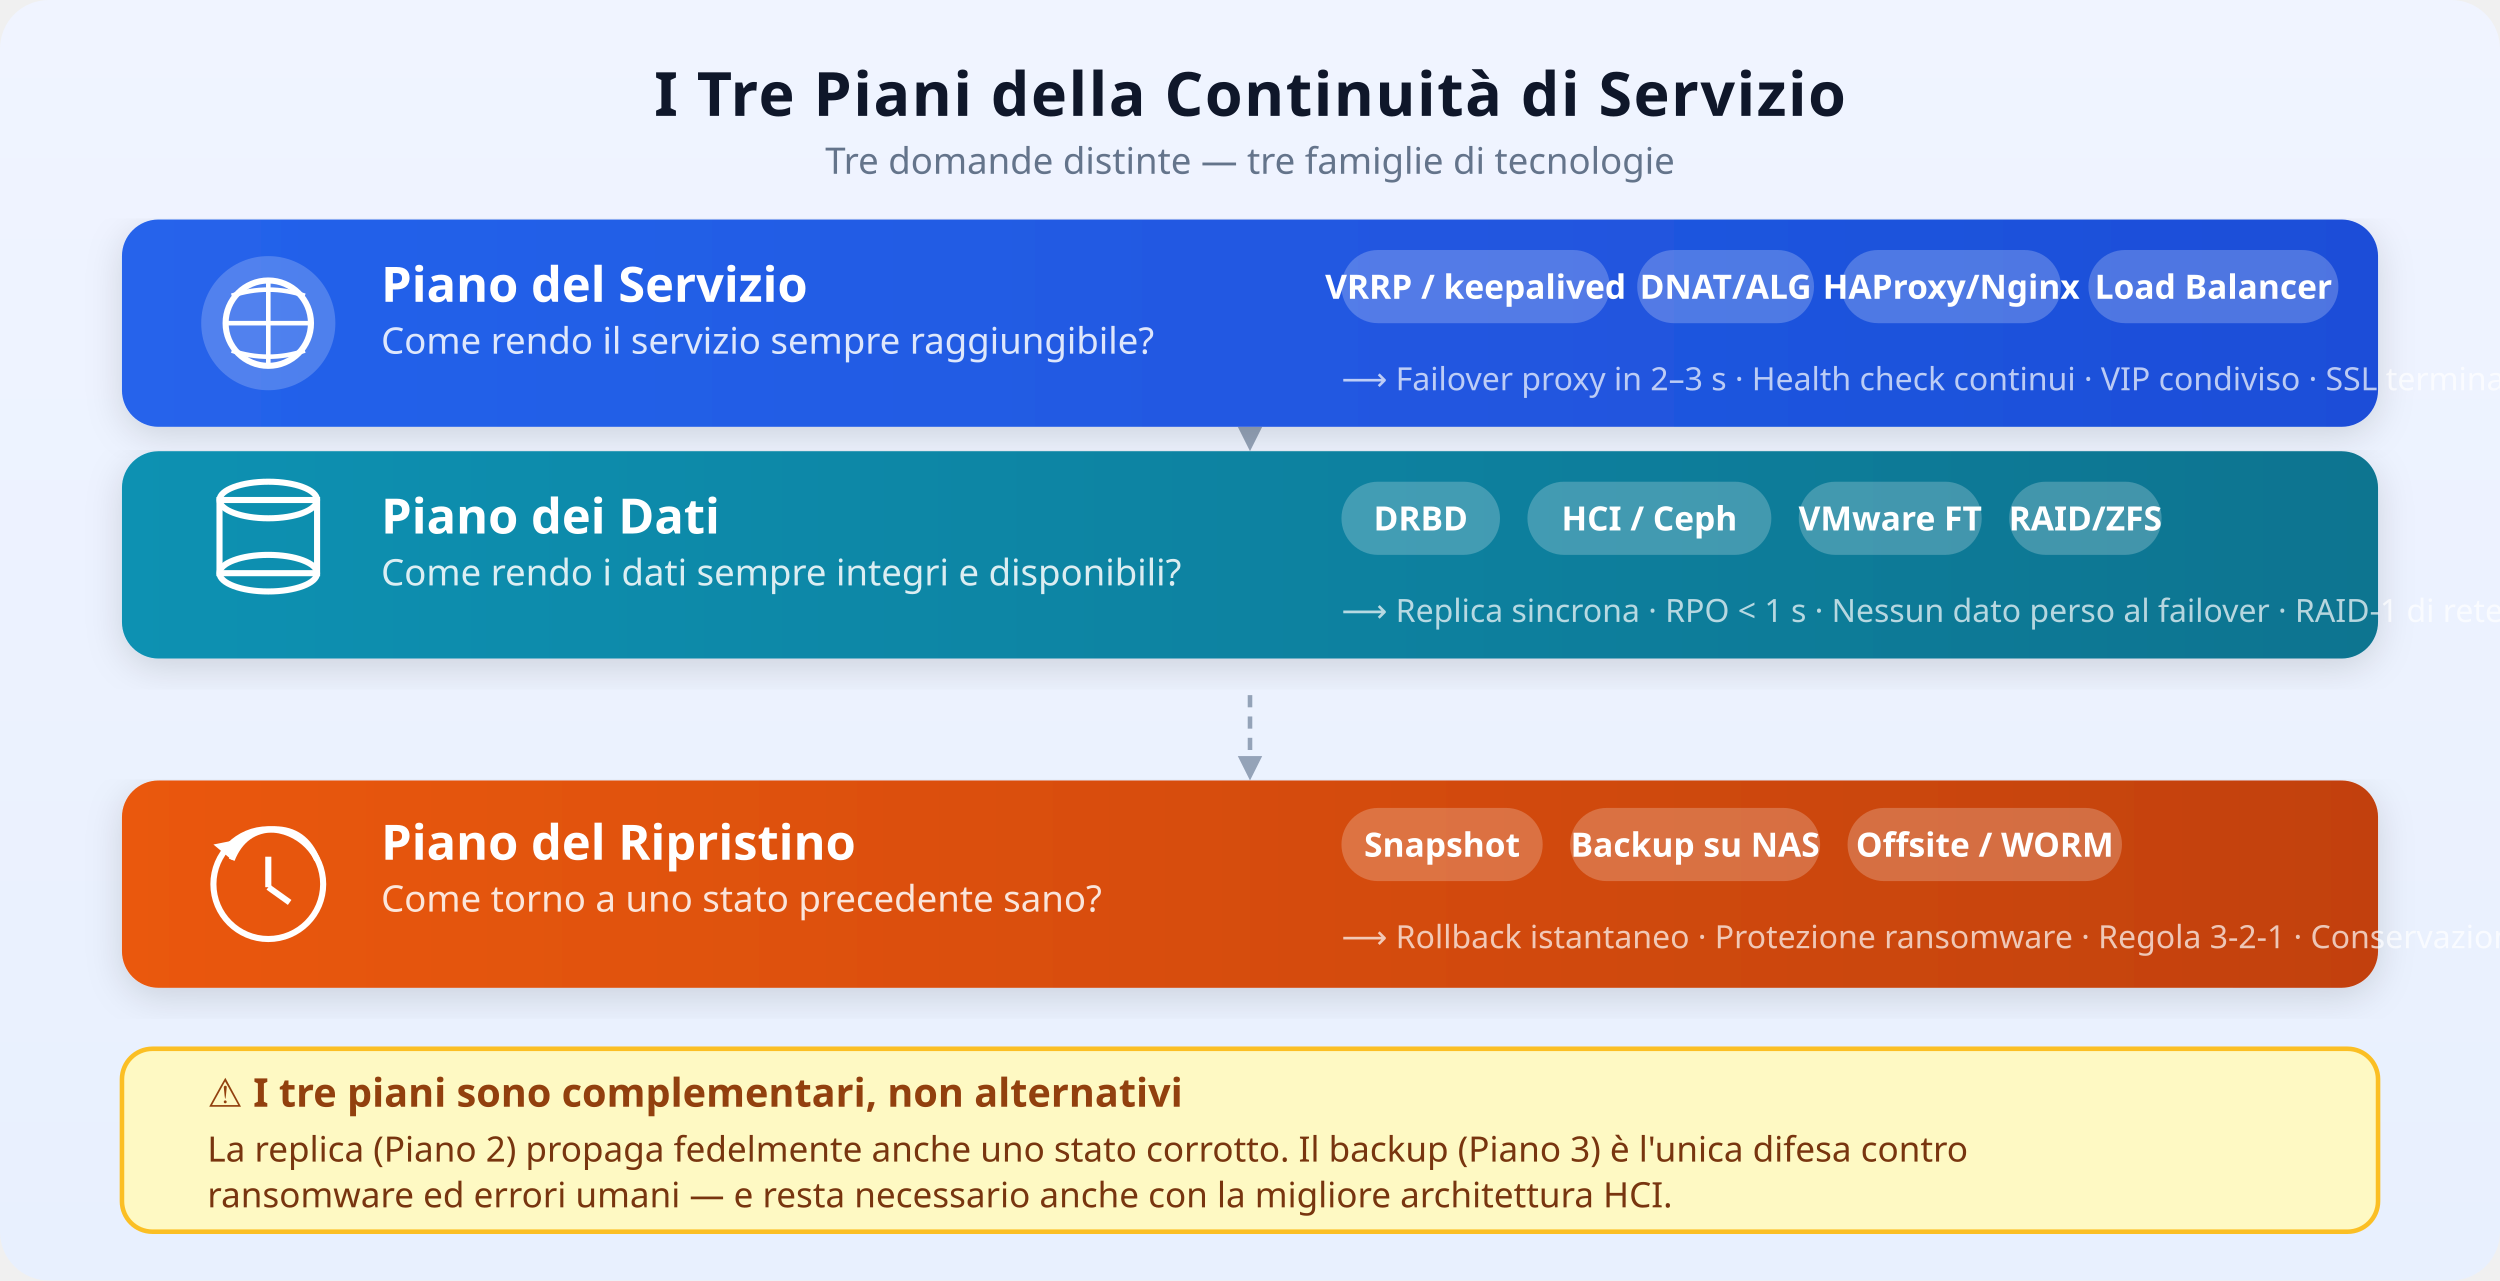
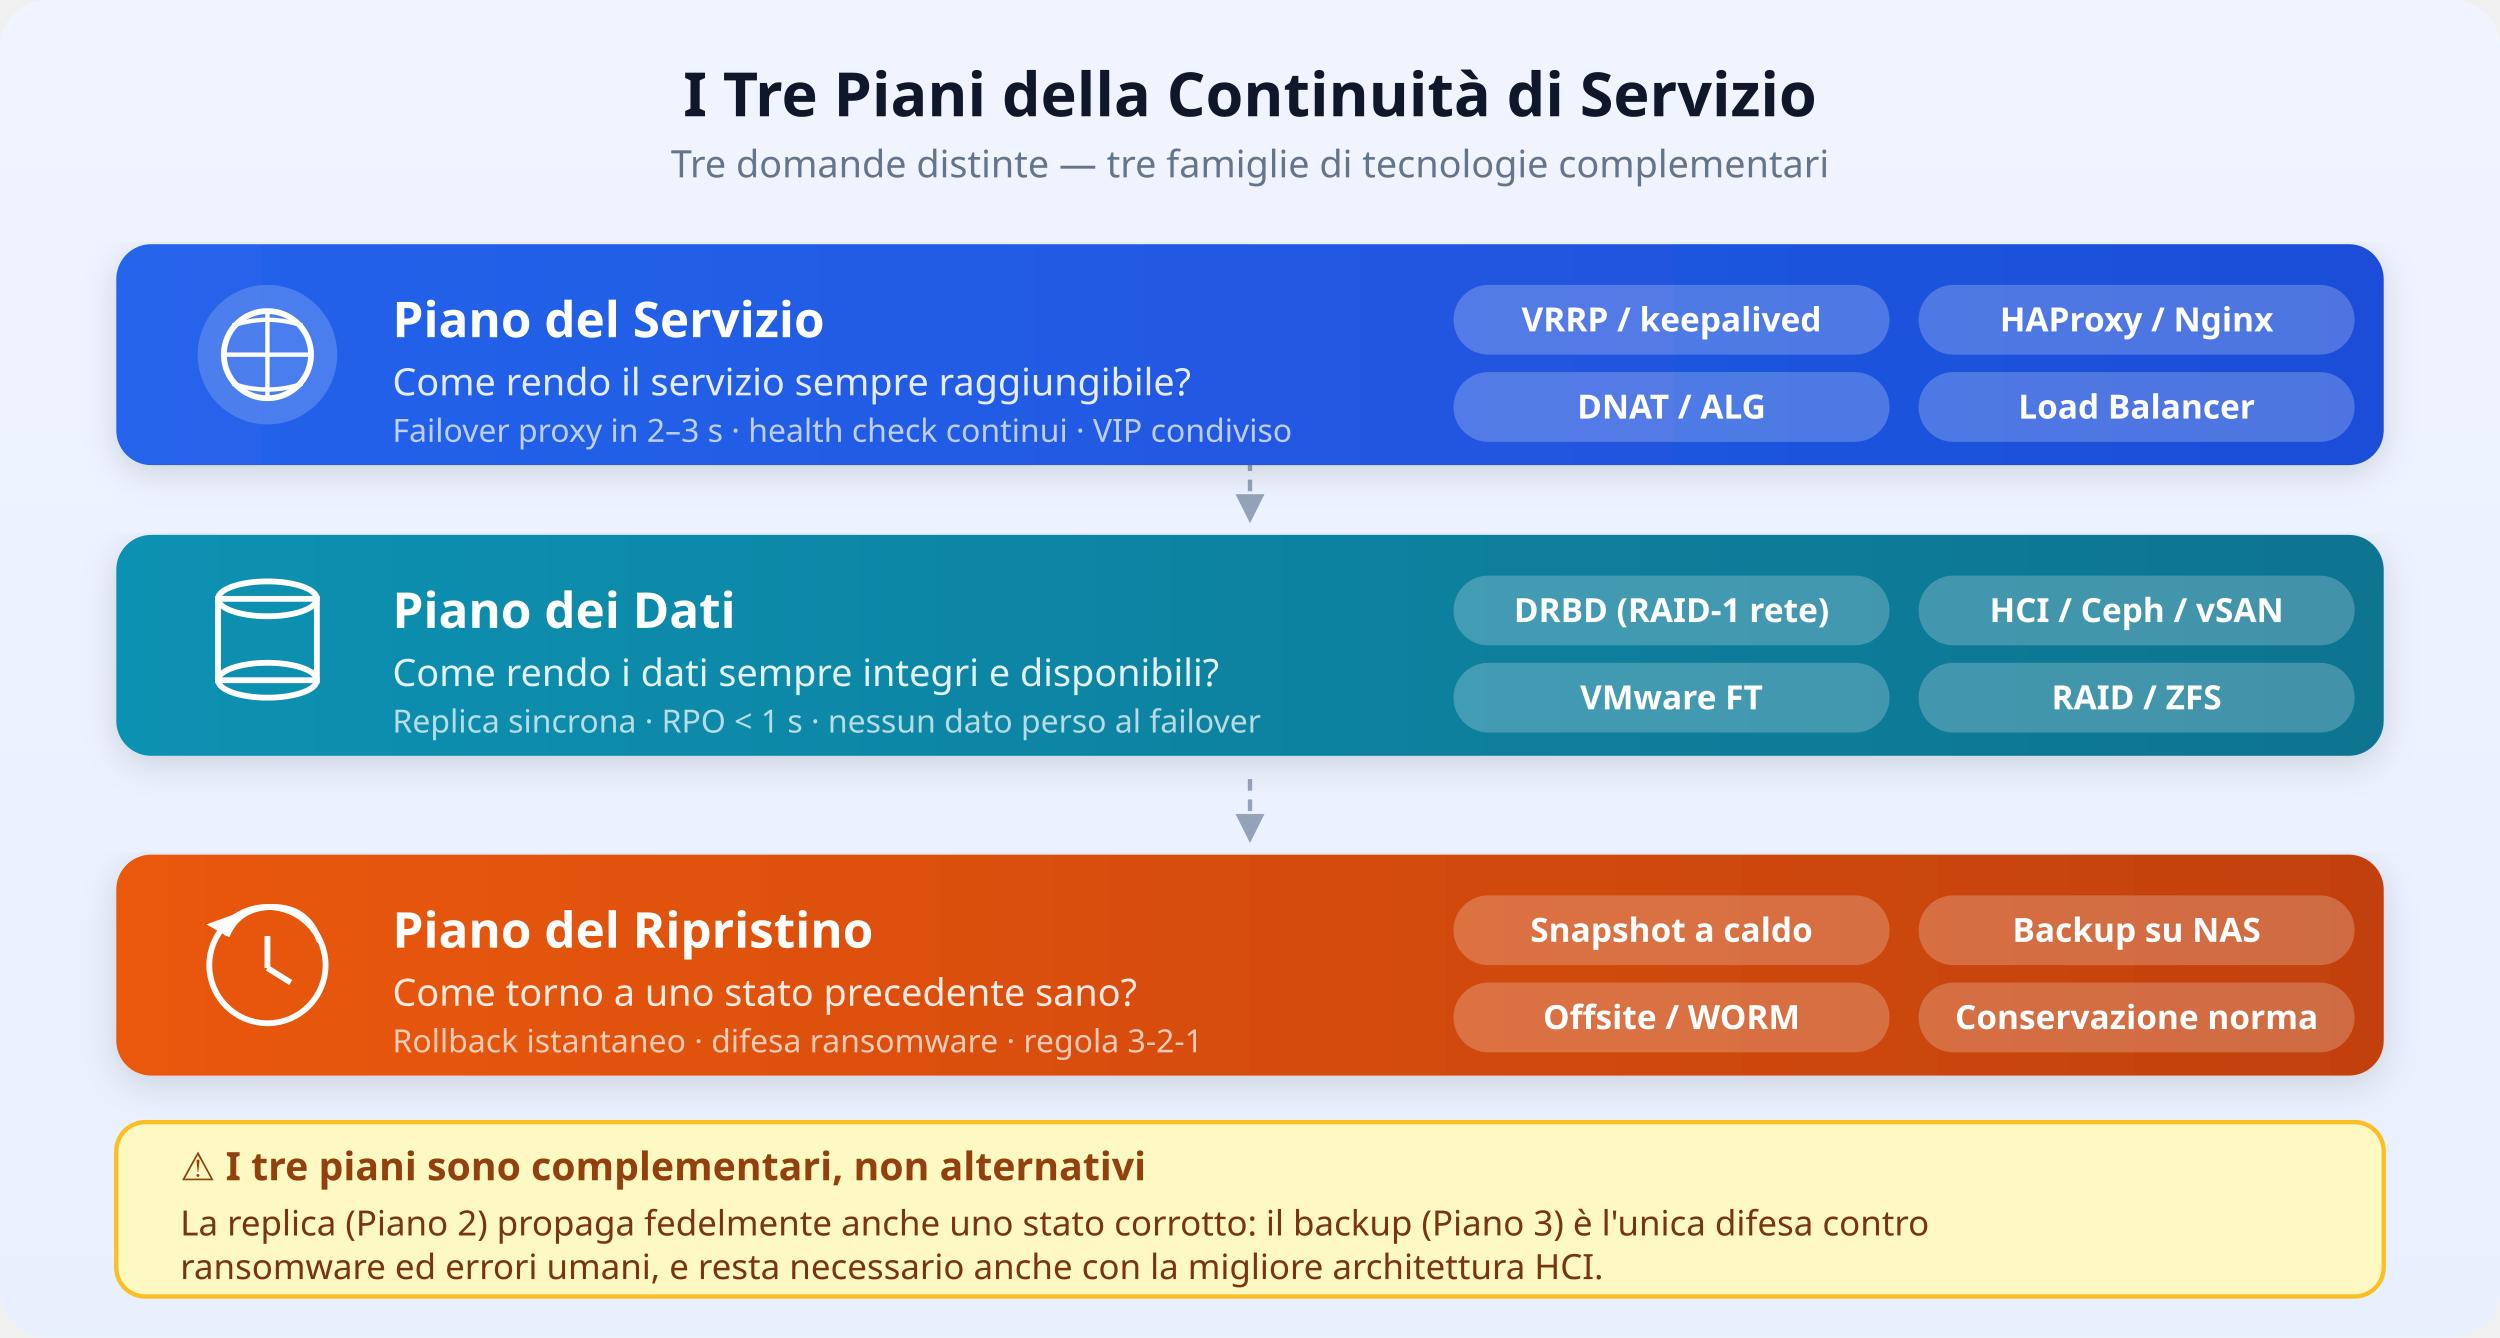
- <svg xmlns="http://www.w3.org/2000/svg" viewBox="0 0 820 420" font-family="'Segoe UI', system-ui, sans-serif">
+ <svg xmlns="http://www.w3.org/2000/svg" viewBox="0 0 860 460" font-family="'Segoe UI', system-ui, sans-serif">
  <defs>
    <linearGradient id="bg" x1="0" y1="0" x2="0" y2="1">
      <stop offset="0%" stop-color="#f0f4ff" />
      <stop offset="100%" stop-color="#e8f0fe" />
    </linearGradient>
    <linearGradient id="g1" x1="0" y1="0" x2="1" y2="0">
      <stop offset="0%" stop-color="#2563eb" />
      <stop offset="100%" stop-color="#1d4ed8" />
    </linearGradient>
    <linearGradient id="g2" x1="0" y1="0" x2="1" y2="0">
      <stop offset="0%" stop-color="#0891b2" />
      <stop offset="100%" stop-color="#0e7490" />
    </linearGradient>
    <linearGradient id="g3" x1="0" y1="0" x2="1" y2="0">
      <stop offset="0%" stop-color="#ea580c" />
      <stop offset="100%" stop-color="#c2410c" />
    </linearGradient>
-     <filter id="shadow" x="-5%" y="-5%" width="110%" height="120%">
+     <filter id="sh" x="-5%" y="-5%" width="110%" height="130%">
      <feDropShadow dx="0" dy="3" stdDeviation="6" flood-color="#00000022" />
    </filter>
  </defs>
-   <rect width="820" height="420" fill="url(#bg)" rx="16" />
-   <text x="410" y="38" text-anchor="middle" font-size="20" font-weight="700" fill="#0f172a" letter-spacing="0.5">I Tre Piani della Continuità di Servizio</text>
-   <text x="410" y="57" text-anchor="middle" font-size="12" fill="#64748b">Tre domande distinte — tre famiglie di tecnologie</text>
-   <line x1="410" y1="120" x2="410" y2="145" stroke="#94a3b8" stroke-width="1.5" stroke-dasharray="4,3" />
-   <polygon points="410,148 406,140 414,140" fill="#94a3b8" />
-   <line x1="410" y1="228" x2="410" y2="253" stroke="#94a3b8" stroke-width="1.5" stroke-dasharray="4,3" />
-   <polygon points="410,256 406,248 414,248" fill="#94a3b8" />
-   <rect x="40" y="72" width="740" height="68" rx="12" fill="url(#g1)" filter="url(#shadow)" />
-   <circle cx="88" cy="106" r="22" fill="rgba(255,255,255,0.2)" />
-   <circle cx="88" cy="106" r="14" fill="none" stroke="white" stroke-width="2" />
-   <line x1="88" y1="92" x2="88" y2="120" stroke="white" stroke-width="1.5" />
-   <line x1="74" y1="106" x2="102" y2="106" stroke="white" stroke-width="1.5" />
-   <path d="M76,97 Q88,93 100,97" fill="none" stroke="white" stroke-width="1.5" />
-   <path d="M76,115 Q88,119 100,115" fill="none" stroke="white" stroke-width="1.5" />
-   <text x="125" y="99" font-size="16" font-weight="700" fill="white">Piano del Servizio</text>
-   <text x="125" y="116" font-size="12" fill="rgba(255,255,255,0.85)">Come rendo il servizio sempre raggiungibile?</text>
-   <rect x="440" y="82" width="88" height="24" rx="12" fill="rgba(255,255,255,0.22)" />
-   <text x="484" y="98" text-anchor="middle" font-size="11" font-weight="600" fill="white">VRRP / keepalived</text>
-   <rect x="537" y="82" width="58" height="24" rx="12" fill="rgba(255,255,255,0.22)" />
-   <text x="566" y="98" text-anchor="middle" font-size="11" font-weight="600" fill="white">DNAT/ALG</text>
-   <rect x="604" y="82" width="72" height="24" rx="12" fill="rgba(255,255,255,0.22)" />
-   <text x="640" y="98" text-anchor="middle" font-size="11" font-weight="600" fill="white">HAProxy/Nginx</text>
-   <rect x="685" y="82" width="82" height="24" rx="12" fill="rgba(255,255,255,0.22)" />
-   <text x="726" y="98" text-anchor="middle" font-size="11" font-weight="600" fill="white">Load Balancer</text>
-   <text x="440" y="128" font-size="10.5" fill="rgba(255,255,255,0.7)">⟶ Failover proxy in 2–3 s · Health check continui · VIP condiviso · SSL termination</text>
-   <rect x="40" y="148" width="740" height="68" rx="12" fill="url(#g2)" filter="url(#shadow)" />
-   <ellipse cx="88" cy="164" rx="16" ry="6" fill="none" stroke="white" stroke-width="2" />
-   <rect x="72" y="164" width="32" height="24" fill="none" stroke="white" stroke-width="2" />
-   <ellipse cx="88" cy="188" rx="16" ry="6" fill="none" stroke="white" stroke-width="2" />
-   <line x1="72" y1="172" x2="72" y2="188" stroke="white" stroke-width="1" />
-   <line x1="104" y1="172" x2="104" y2="188" stroke="white" stroke-width="1" />
-   <text x="125" y="175" font-size="16" font-weight="700" fill="white">Piano dei Dati</text>
-   <text x="125" y="192" font-size="12" fill="rgba(255,255,255,0.85)">Come rendo i dati sempre integri e disponibili?</text>
-   <rect x="440" y="158" width="52" height="24" rx="12" fill="rgba(255,255,255,0.22)" />
-   <text x="466" y="174" text-anchor="middle" font-size="11" font-weight="600" fill="white">DRBD</text>
-   <rect x="501" y="158" width="80" height="24" rx="12" fill="rgba(255,255,255,0.22)" />
-   <text x="541" y="174" text-anchor="middle" font-size="11" font-weight="600" fill="white">HCI / Ceph</text>
-   <rect x="590" y="158" width="60" height="24" rx="12" fill="rgba(255,255,255,0.22)" />
-   <text x="620" y="174" text-anchor="middle" font-size="11" font-weight="600" fill="white">VMware FT</text>
-   <rect x="659" y="158" width="50" height="24" rx="12" fill="rgba(255,255,255,0.22)" />
-   <text x="684" y="174" text-anchor="middle" font-size="11" font-weight="600" fill="white">RAID/ZFS</text>
-   <text x="440" y="204" font-size="10.5" fill="rgba(255,255,255,0.7)">⟶ Replica sincrona · RPO &lt; 1 s · Nessun dato perso al failover · RAID-1 di rete</text>
-   <rect x="40" y="256" width="740" height="68" rx="12" fill="url(#g3)" filter="url(#shadow)" />
-   <circle cx="88" cy="290" r="18" fill="none" stroke="white" stroke-width="2" />
-   <path d="M76,282 Q80,272 90,272 Q100,272 104,282" fill="none" stroke="white" stroke-width="2" />
-   <polygon points="76,282 70,277 80,275" fill="white" />
-   <line x1="88" y1="281" x2="88" y2="291" stroke="white" stroke-width="2" />
-   <line x1="88" y1="291" x2="95" y2="296" stroke="white" stroke-width="2" />
-   <text x="125" y="282" font-size="16" font-weight="700" fill="white">Piano del Ripristino</text>
-   <text x="125" y="299" font-size="12" fill="rgba(255,255,255,0.85)">Come torno a uno stato precedente sano?</text>
-   <rect x="440" y="265" width="66" height="24" rx="12" fill="rgba(255,255,255,0.22)" />
-   <text x="473" y="281" text-anchor="middle" font-size="11" font-weight="600" fill="white">Snapshot</text>
-   <rect x="515" y="265" width="82" height="24" rx="12" fill="rgba(255,255,255,0.22)" />
-   <text x="556" y="281" text-anchor="middle" font-size="11" font-weight="600" fill="white">Backup su NAS</text>
-   <rect x="606" y="265" width="90" height="24" rx="12" fill="rgba(255,255,255,0.22)" />
-   <text x="651" y="281" text-anchor="middle" font-size="11" font-weight="600" fill="white">Offsite / WORM</text>
-   <text x="440" y="311" font-size="10.5" fill="rgba(255,255,255,0.7)">⟶ Rollback istantaneo · Protezione ransomware · Regola 3-2-1 · Conservazione a norma</text>
-   <rect x="40" y="344" width="740" height="60" rx="10" fill="#fef9c3" stroke="#fbbf24" stroke-width="1.5" />
-   <text x="68" y="363" font-size="13" font-weight="700" fill="#92400e">⚠  I tre piani sono complementari, non alternativi</text>
-   <text x="68" y="381" font-size="11.5" fill="#78350f">La replica (Piano 2) propaga fedelmente anche uno stato corrotto. Il backup (Piano 3) è l'unica difesa contro</text>
-   <text x="68" y="396" font-size="11.5" fill="#78350f">ransomware ed errori umani — e resta necessario anche con la migliore architettura HCI.</text>
+   <rect width="860" height="460" fill="url(#bg)" rx="16" />
+   <text x="430" y="40" text-anchor="middle" font-size="21" font-weight="700" fill="#0f172a">I Tre Piani della Continuità di Servizio</text>
+   <text x="430" y="61" text-anchor="middle" font-size="13" fill="#64748b">Tre domande distinte — tre famiglie di tecnologie complementari</text>
+   <line x1="430" y1="158" x2="430" y2="176" stroke="#94a3b8" stroke-width="1.5" stroke-dasharray="4,3" />
+   <polygon points="430,180 425,170 435,170" fill="#94a3b8" />
+   <line x1="430" y1="268" x2="430" y2="286" stroke="#94a3b8" stroke-width="1.5" stroke-dasharray="4,3" />
+   <polygon points="430,290 425,280 435,280" fill="#94a3b8" />
+   <rect x="40" y="84" width="780" height="76" rx="12" fill="url(#g1)" filter="url(#sh)" />
+   <circle cx="92" cy="122" r="24" fill="rgba(255,255,255,0.18)" />
+   <circle cx="92" cy="122" r="15" fill="none" stroke="white" stroke-width="2" />
+   <line x1="92" y1="107" x2="92" y2="137" stroke="white" stroke-width="1.5" />
+   <line x1="77" y1="122" x2="107" y2="122" stroke="white" stroke-width="1.5" />
+   <path d="M80,112 Q92,108 104,112" fill="none" stroke="white" stroke-width="1.5" />
+   <path d="M80,132 Q92,136 104,132" fill="none" stroke="white" stroke-width="1.5" />
+   <text x="135" y="116" font-size="17" font-weight="700" fill="white">Piano del Servizio</text>
+   <text x="135" y="136" font-size="13" fill="rgba(255,255,255,0.88)">Come rendo il servizio sempre raggiungibile?</text>
+   <text x="135" y="152" font-size="11" fill="rgba(255,255,255,0.7)">Failover proxy in 2–3 s · health check continui · VIP condiviso</text>
+   <g font-size="11.5" font-weight="600" fill="white" text-anchor="middle">
+     <rect x="500" y="98" width="150" height="24" rx="12" fill="rgba(255,255,255,0.22)" />
+     <text x="575" y="114">VRRP / keepalived</text>
+     <rect x="660" y="98" width="150" height="24" rx="12" fill="rgba(255,255,255,0.22)" />
+     <text x="735" y="114">HAProxy / Nginx</text>
+     <rect x="500" y="128" width="150" height="24" rx="12" fill="rgba(255,255,255,0.22)" />
+     <text x="575" y="144">DNAT / ALG</text>
+     <rect x="660" y="128" width="150" height="24" rx="12" fill="rgba(255,255,255,0.22)" />
+     <text x="735" y="144">Load Balancer</text>
+   </g>
+   <rect x="40" y="184" width="780" height="76" rx="12" fill="url(#g2)" filter="url(#sh)" />
+   <ellipse cx="92" cy="206" rx="17" ry="6" fill="none" stroke="white" stroke-width="2" />
+   <rect x="75" y="206" width="34" height="28" fill="none" stroke="white" stroke-width="2" />
+   <ellipse cx="92" cy="234" rx="17" ry="6" fill="none" stroke="white" stroke-width="2" />
+   <line x1="75" y1="218" x2="75" y2="234" stroke="white" stroke-width="1" />
+   <line x1="109" y1="218" x2="109" y2="234" stroke="white" stroke-width="1" />
+   <text x="135" y="216" font-size="17" font-weight="700" fill="white">Piano dei Dati</text>
+   <text x="135" y="236" font-size="13" fill="rgba(255,255,255,0.88)">Come rendo i dati sempre integri e disponibili?</text>
+   <text x="135" y="252" font-size="11" fill="rgba(255,255,255,0.7)">Replica sincrona · RPO &lt; 1 s · nessun dato perso al failover</text>
+   <g font-size="11.5" font-weight="600" fill="white" text-anchor="middle">
+     <rect x="500" y="198" width="150" height="24" rx="12" fill="rgba(255,255,255,0.22)" />
+     <text x="575" y="214">DRBD (RAID-1 rete)</text>
+     <rect x="660" y="198" width="150" height="24" rx="12" fill="rgba(255,255,255,0.22)" />
+     <text x="735" y="214">HCI / Ceph / vSAN</text>
+     <rect x="500" y="228" width="150" height="24" rx="12" fill="rgba(255,255,255,0.22)" />
+     <text x="575" y="244">VMware FT</text>
+     <rect x="660" y="228" width="150" height="24" rx="12" fill="rgba(255,255,255,0.22)" />
+     <text x="735" y="244">RAID / ZFS</text>
+   </g>
+   <rect x="40" y="294" width="780" height="76" rx="12" fill="url(#g3)" filter="url(#sh)" />
+   <circle cx="92" cy="332" r="20" fill="none" stroke="white" stroke-width="2" />
+   <path d="M78,322 Q82,312 94,312 Q106,312 110,324" fill="none" stroke="white" stroke-width="2" />
+   <polygon points="78,322 71,318 82,314" fill="white" />
+   <line x1="92" y1="322" x2="92" y2="333" stroke="white" stroke-width="2" />
+   <line x1="92" y1="333" x2="100" y2="338" stroke="white" stroke-width="2" />
+   <text x="135" y="326" font-size="17" font-weight="700" fill="white">Piano del Ripristino</text>
+   <text x="135" y="346" font-size="13" fill="rgba(255,255,255,0.88)">Come torno a uno stato precedente sano?</text>
+   <text x="135" y="362" font-size="11" fill="rgba(255,255,255,0.7)">Rollback istantaneo · difesa ransomware · regola 3-2-1</text>
+   <g font-size="11.5" font-weight="600" fill="white" text-anchor="middle">
+     <rect x="500" y="308" width="150" height="24" rx="12" fill="rgba(255,255,255,0.22)" />
+     <text x="575" y="324">Snapshot a caldo</text>
+     <rect x="660" y="308" width="150" height="24" rx="12" fill="rgba(255,255,255,0.22)" />
+     <text x="735" y="324">Backup su NAS</text>
+     <rect x="500" y="338" width="150" height="24" rx="12" fill="rgba(255,255,255,0.22)" />
+     <text x="575" y="354">Offsite / WORM</text>
+     <rect x="660" y="338" width="150" height="24" rx="12" fill="rgba(255,255,255,0.22)" />
+     <text x="735" y="354">Conservazione norma</text>
+   </g>
+   <rect x="40" y="386" width="780" height="60" rx="10" fill="#fef9c3" stroke="#fbbf24" stroke-width="1.5" />
+   <text x="62" y="406" font-size="13.5" font-weight="700" fill="#92400e">⚠  I tre piani sono complementari, non alternativi</text>
+   <text x="62" y="425" font-size="12" fill="#78350f">La replica (Piano 2) propaga fedelmente anche uno stato corrotto: il backup (Piano 3) è l'unica difesa contro</text>
+   <text x="62" y="440" font-size="12" fill="#78350f">ransomware ed errori umani, e resta necessario anche con la migliore architettura HCI.</text>
</svg>
